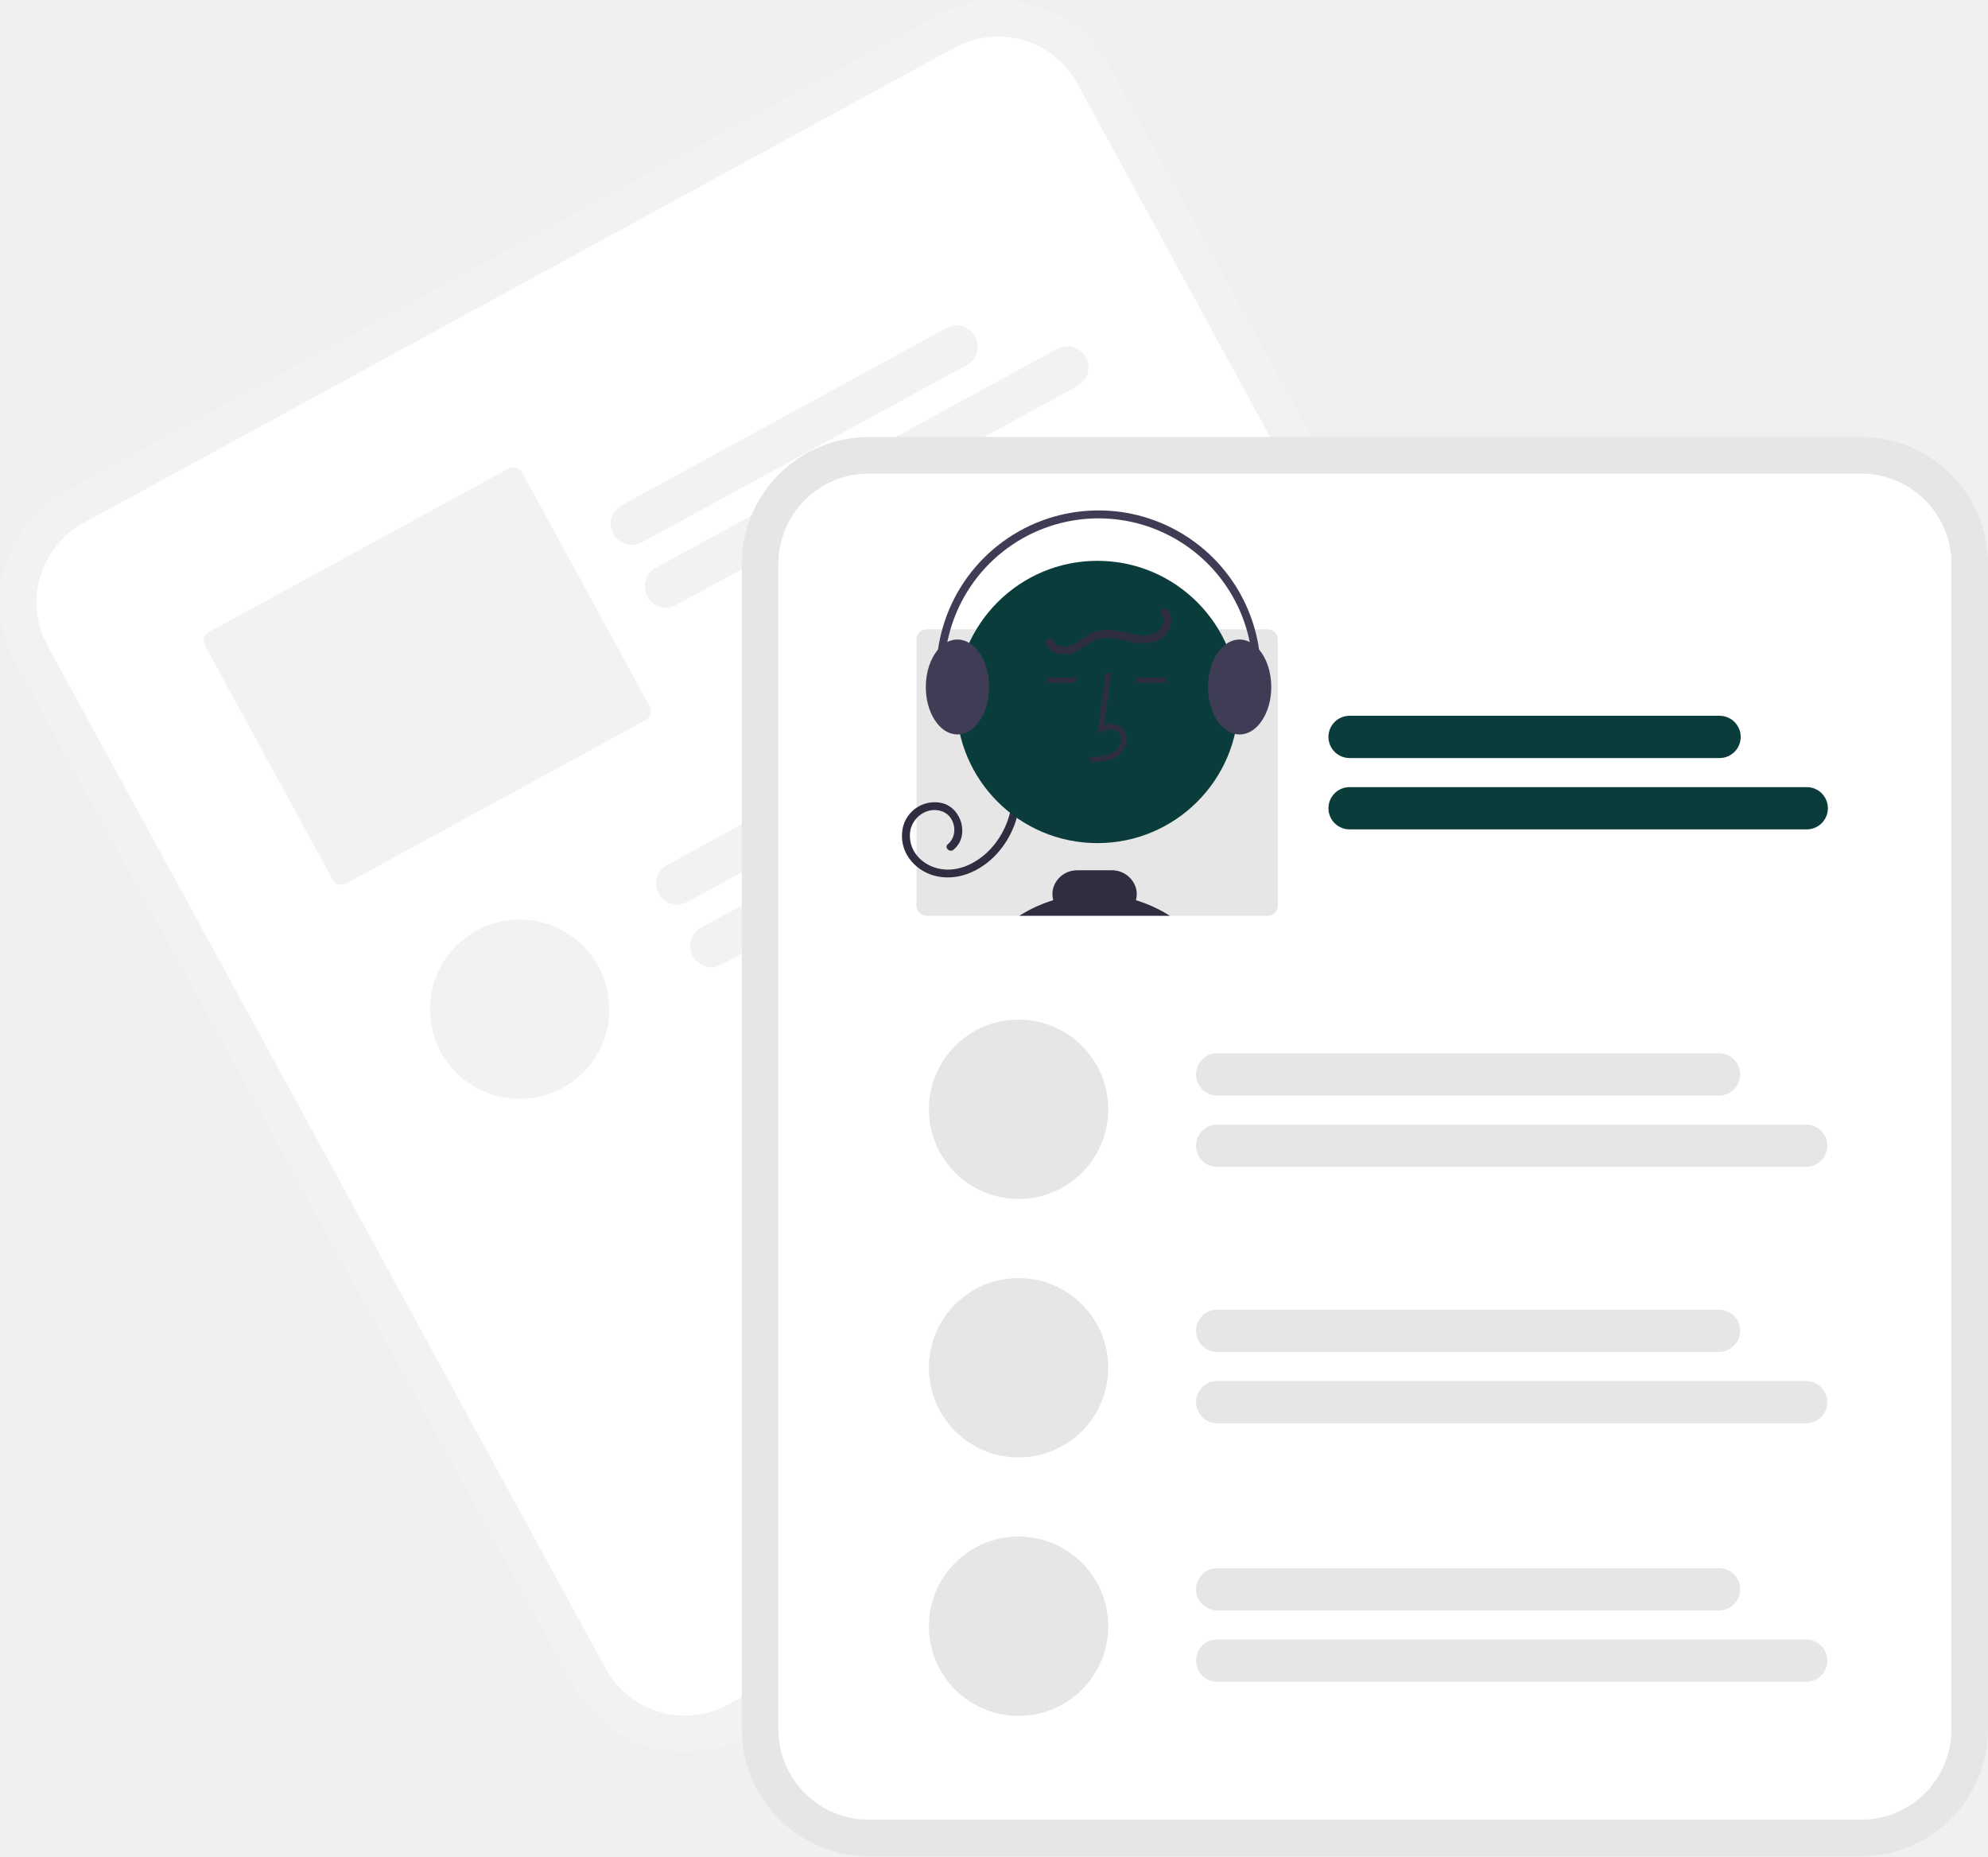
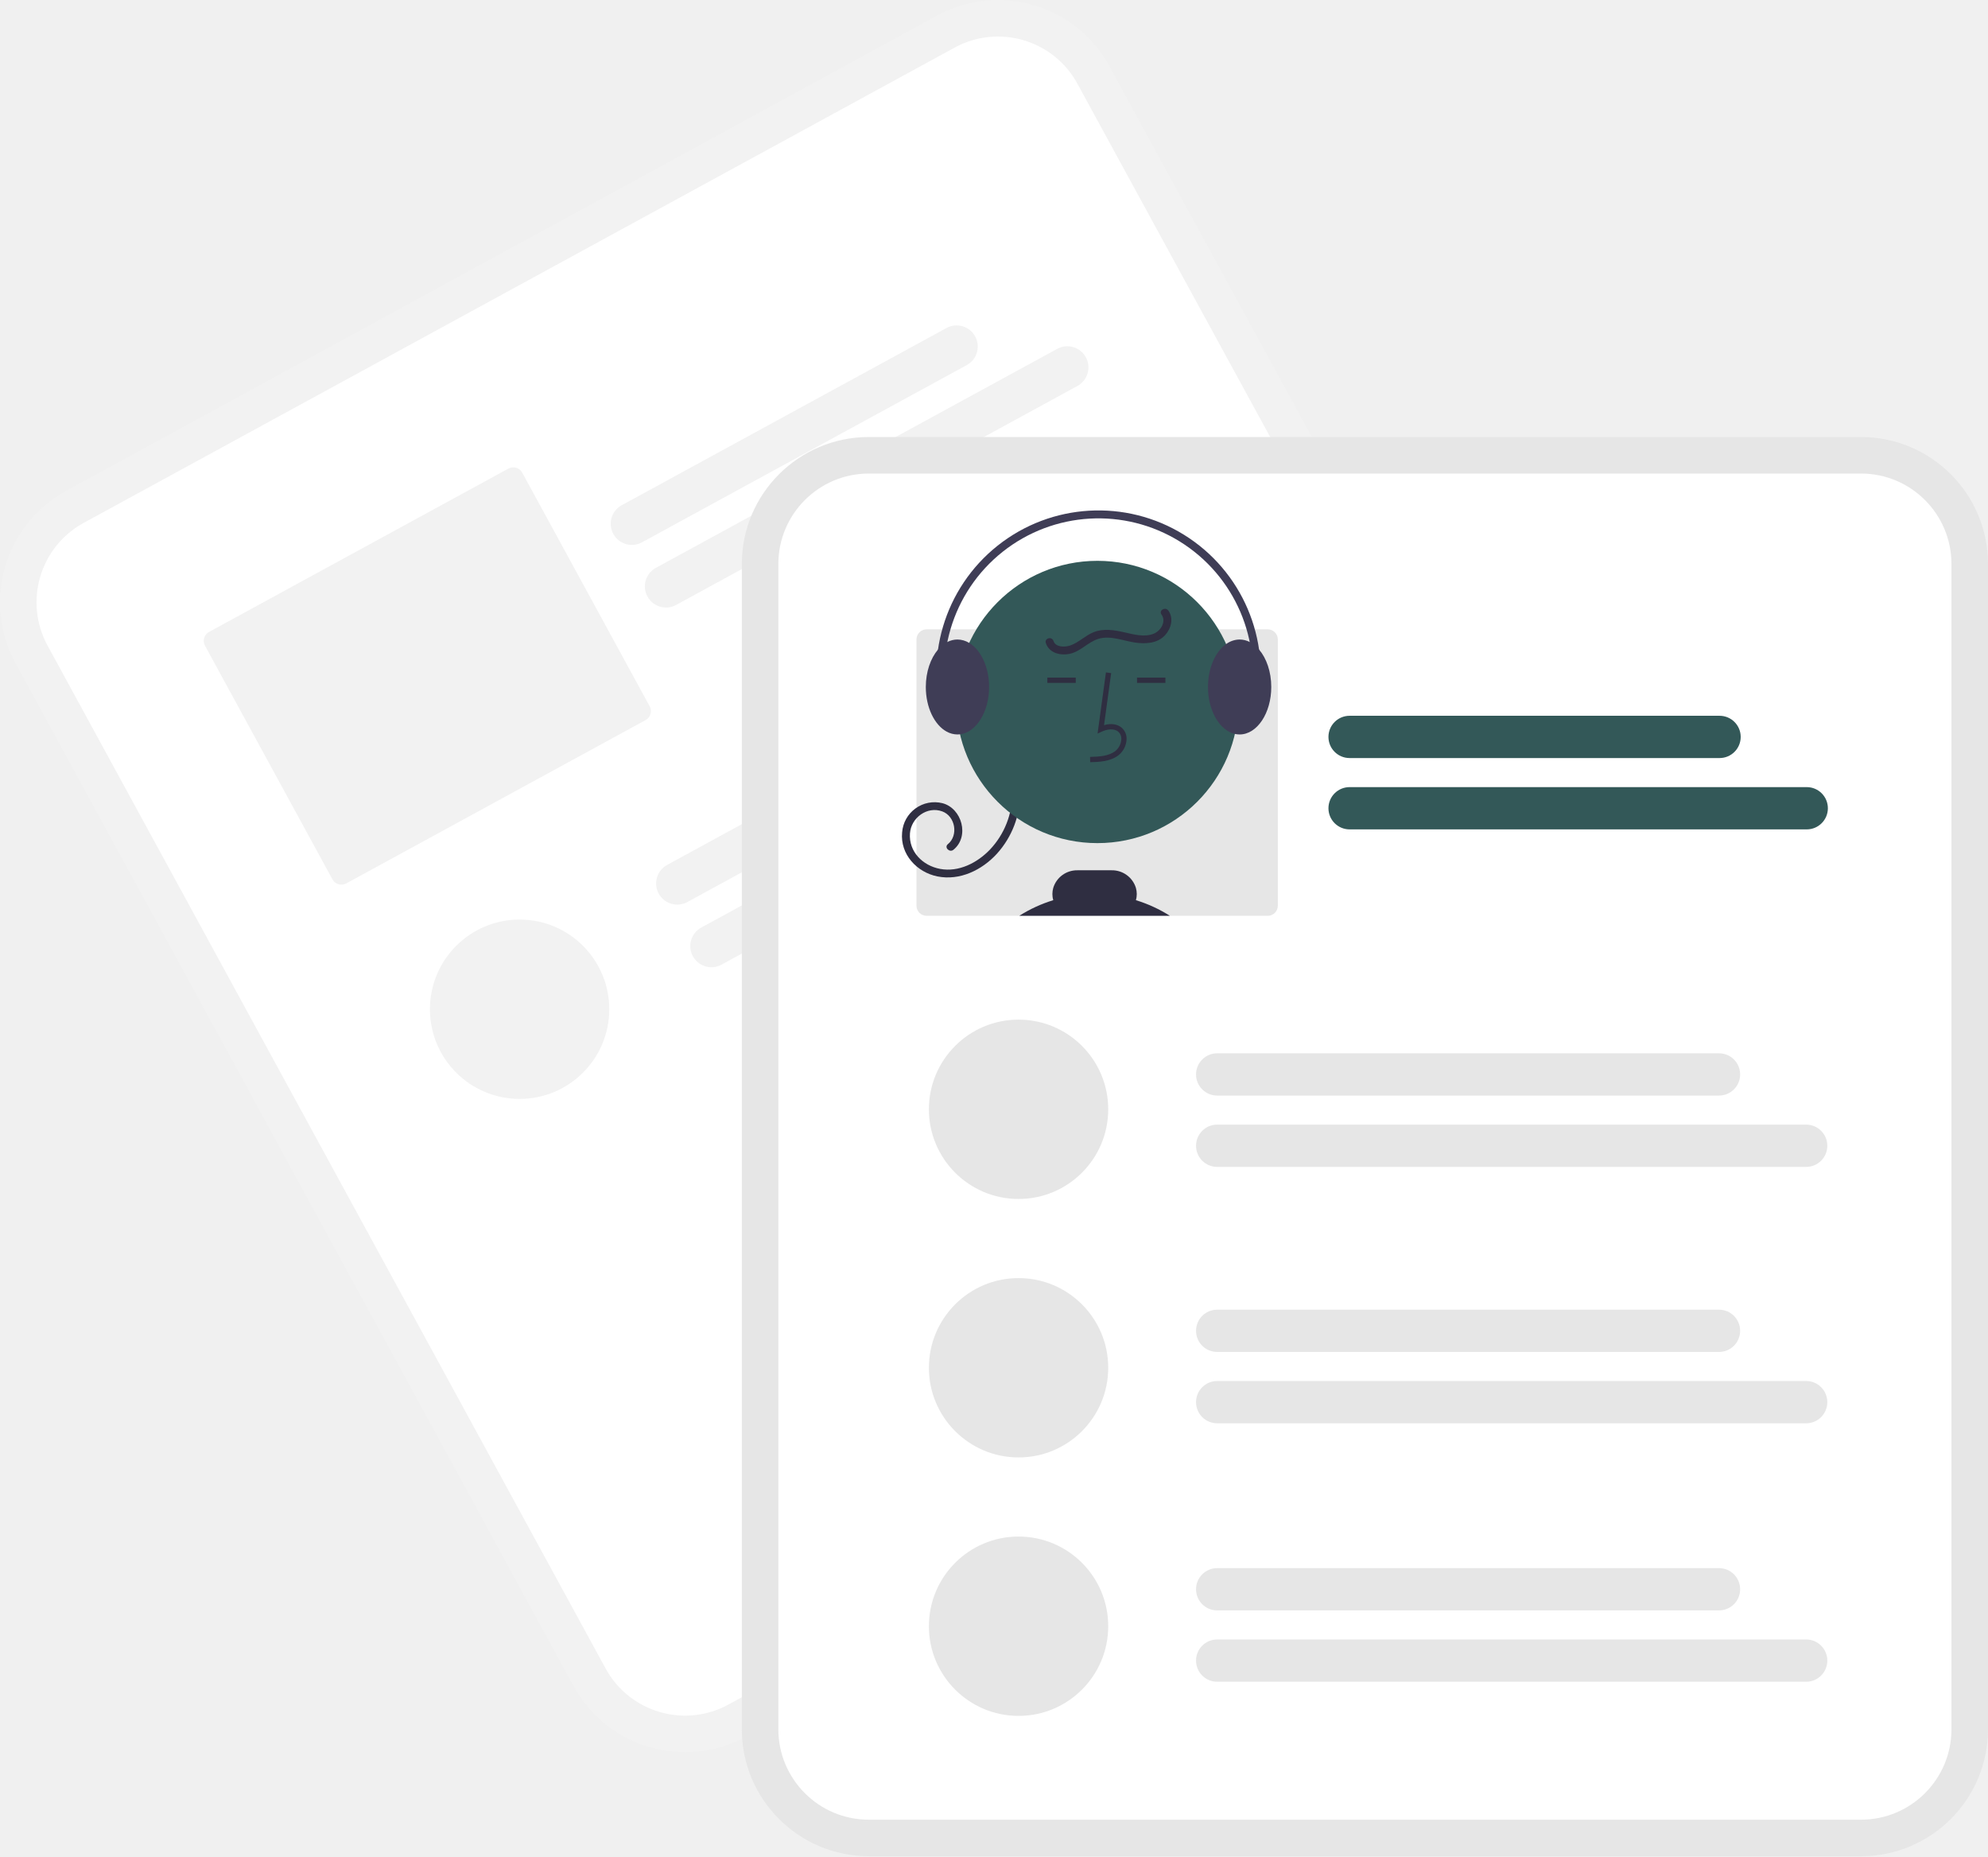
<svg xmlns="http://www.w3.org/2000/svg" id="b85b6090-e265-40b4-b5a6-f759bbd384f1" data-name="Layer 1" width="753.875" height="703.828" viewBox="0 0 753.875 703.828">
  <path d="M578.475,103.958l-23.068,12.587L271.198,271.614,248.13,284.201a48.179,48.179,0,0,0-19.195,65.296L440.578,737.391a48.179,48.179,0,0,0,65.296,19.196l.06-.033L836.159,576.375l.06-.033a48.179,48.179,0,0,0,19.196-65.296L643.771,123.153A48.179,48.179,0,0,0,578.475,103.958Z" transform="translate(-223.0627 -98.08587)" fill="#f2f2f2" />
  <path d="M585.111,116.119l-27.323,14.908L282.088,281.455,254.766,296.363a34.309,34.309,0,0,0-13.67,46.499L452.739,730.755a34.309,34.309,0,0,0,46.499,13.67l.06-.033L829.523,564.214l.06-.033a34.309,34.309,0,0,0,13.669-46.499L631.61,129.789A34.309,34.309,0,0,0,585.111,116.119Z" transform="translate(-223.0627 -98.08587)" fill="#fff" />
  <path d="M589.667,236.521,466.505,303.721a8.014,8.014,0,1,1-7.677-14.07l123.162-67.2a8.014,8.014,0,1,1,7.677,14.07Z" transform="translate(-223.0627 -98.08587)" fill="#f2f2f2" />
  <path d="M631.641,244.431,479.46,327.464a8.014,8.014,0,0,1-7.677-14.07l152.181-83.033a8.014,8.014,0,1,1,7.677,14.07Z" transform="translate(-223.0627 -98.08587)" fill="#f2f2f2" />
  <path d="M415.872,275.748l-113.548,61.954a3.841,3.841,0,0,0-1.532,5.21L349.144,431.53a3.841,3.841,0,0,0,5.21,1.532l113.548-61.954a3.841,3.841,0,0,0,1.532-5.21l-48.352-88.617A3.841,3.841,0,0,0,415.872,275.748Z" transform="translate(-223.0627 -98.08587)" fill="#f2f2f2" />
  <path d="M650.776,348.963,483.723,440.111a8.014,8.014,0,1,1-7.677-14.07l167.053-91.148a8.014,8.014,0,1,1,7.677,14.07Z" transform="translate(-223.0627 -98.08587)" fill="#f2f2f2" />
  <path d="M692.751,356.872,496.678,463.854a8.014,8.014,0,0,1-7.677-14.07L685.074,342.802a8.014,8.014,0,1,1,7.677,14.07Z" transform="translate(-223.0627 -98.08587)" fill="#f2f2f2" />
  <circle cx="197.039" cy="382.672" r="34" fill="#f2f2f2" />
  <path d="M928.812,263.788H552.494a48.179,48.179,0,0,0-48.125,48.125V753.789a48.179,48.179,0,0,0,48.125,48.125H928.812a48.179,48.179,0,0,0,48.125-48.125V311.913A48.179,48.179,0,0,0,928.812,263.788Z" transform="translate(-223.0627 -98.08587)" fill="#e6e6e6" />
  <path d="M928.813,277.642H552.494a34.309,34.309,0,0,0-34.271,34.271V753.789A34.309,34.309,0,0,0,552.494,788.06H928.813a34.309,34.309,0,0,0,34.271-34.271V311.913A34.309,34.309,0,0,0,928.813,277.642Z" transform="translate(-223.0627 -98.08587)" fill="#fff" />
-   <path d="M875.143,385.517H734.842a8.014,8.014,0,0,1,0-16.028H875.143a8.014,8.014,0,1,1,0,16.028Z" transform="translate(-223.0627 -98.08587)" fill="#0b3c3c" />
-   <path d="M908.201,412.565H734.842a8.014,8.014,0,1,1,0-16.028h173.36a8.014,8.014,0,0,1,0,16.028Z" transform="translate(-223.0627 -98.08587)" fill="#0b3c3c" />
+   <path d="M875.143,385.517H734.842a8.014,8.014,0,0,1,0-16.028H875.143a8.014,8.014,0,1,1,0,16.028Z" transform="translate(-223.0627 -98.08587)" fill="#335858" />
+   <path d="M908.201,412.565H734.842a8.014,8.014,0,1,1,0-16.028h173.36a8.014,8.014,0,0,1,0,16.028Z" transform="translate(-223.0627 -98.08587)" fill="#335858" />
  <path d="M703.792,336.711H574.442a3.841,3.841,0,0,0-3.84,3.84v100.95a3.841,3.841,0,0,0,3.84,3.84h129.35a3.841,3.841,0,0,0,3.84-3.84v-100.95A3.841,3.841,0,0,0,703.792,336.711Z" transform="translate(-223.0627 -98.08587)" fill="#e6e6e6" />
  <path d="M609.924,398.701a34.087,34.087,0,0,1-8.804,23.076c-5.656,6.207-14.076,10.324-22.573,8.62-7.824-1.568-14.182-8.407-13.389-16.68a12.356,12.356,0,0,1,15.267-11.095c7.433,1.929,10.394,12.641,4.201,17.669-1.486,1.206-3.621-.904-2.121-2.121,4.094-3.324,2.829-10.595-2.112-12.419-5.754-2.123-11.85,2.443-12.264,8.326-.491,6.974,4.852,12.226,11.404,13.463,7.088,1.338,14.115-2.29,18.918-7.297a30.955,30.955,0,0,0,8.474-21.542,1.501,1.501,0,0,1,3,0Z" transform="translate(-223.0627 -98.08587)" fill="#2f2e41" />
-   <circle cx="416.155" cy="266.167" r="53.519" fill="#0b3c3c" />
+   <circle cx="416.155" cy="266.167" r="53.519" fill="#335858" />
  <path d="M636.48,387.089l-.056-2c3.721-.104,7.001-.337,9.466-2.138a6.148,6.148,0,0,0,2.381-4.528,3.514,3.514,0,0,0-1.153-2.895c-1.636-1.382-4.269-.935-6.188-.055l-1.655.759,3.173-23.19,1.981.271-2.699,19.727c2.607-.767,5.023-.437,6.678.961a5.471,5.471,0,0,1,1.86,4.492,8.133,8.133,0,0,1-3.2,6.073C643.903,386.881,639.787,386.996,636.48,387.089Z" transform="translate(-223.0627 -98.08587)" fill="#2f2e41" />
  <rect x="431.167" y="256.929" width="10.771" height="2" fill="#2f2e41" />
  <rect x="397.167" y="256.929" width="10.771" height="2" fill="#2f2e41" />
  <path d="M609.572,445.341a53.006,53.006,0,0,1,12.89-5.93,8.568,8.568,0,0,1,.02-4.71,9.426,9.426,0,0,1,9.13-6.63h13.04a9.46,9.46,0,0,1,9.15,6.64,8.532,8.532,0,0,1,.02,4.7,53.167,53.167,0,0,1,12.89,5.93Z" transform="translate(-223.0627 -98.08587)" fill="#2f2e41" />
  <path d="M700.522,344.391a11.571,11.571,0,0,0-3.53-2.87,8.367,8.367,0,0,0-3.85-.95,8.772,8.772,0,0,0-5.11,1.72c-4.07,2.88-6.89,9.09-6.89,16.28,0,9.02,4.44,16.5,10.21,17.8a8.253,8.253,0,0,0,1.79.2c6.61,0,12-8.07,12-18C705.142,352.811,703.332,347.681,700.522,344.391Z" transform="translate(-223.0627 -98.08587)" fill="#3f3d56" />
  <path d="M590.602,341.861h-.01a8.578,8.578,0,0,0-4.45-1.29,8.367,8.367,0,0,0-3.85.95,11.571,11.571,0,0,0-3.53,2.87l-.01.01c-2.8,3.29-4.61,8.42-4.61,14.17,0,7.76,3.28,14.38,7.88,16.91a8.542,8.542,0,0,0,4.12,1.09,7.724,7.724,0,0,0,.96-.06h.01c6.16-.74,11.03-8.5,11.03-17.94C598.142,351.011,595.013,344.521,590.602,341.861Z" transform="translate(-223.0627 -98.08587)" fill="#3f3d56" />
  <path d="M582.772,373.76a1.501,1.501,0,0,0,1.422-1.98,58.499,58.499,0,1,1,112.687-6.575,1.5,1.5,0,0,0,2.936.619A61.501,61.501,0,1,0,581.351,372.739,1.501,1.501,0,0,0,582.772,373.76Z" transform="translate(-223.0627 -98.08587)" fill="#3f3d56" />
  <path d="M666.103,329.577c2.119,2.893,1.074,6.791-1.158,9.285-2.905,3.245-7.539,3.45-11.562,2.848-4.514-.676-9.303-2.791-13.873-1.366-3.895,1.215-6.674,4.748-10.721,5.635-3.589.787-7.881-.255-9.139-4.08-.605-1.838,2.291-2.626,2.893-.798.814,2.475,4.329,2.425,6.341,1.74,3.227-1.099,5.714-3.771,8.885-5.047,3.739-1.505,7.796-.825,11.603.032,3.588.808,7.718,2.006,11.293.497,2.645-1.117,4.75-4.635,2.847-7.232-1.142-1.559,1.46-3.057,2.59-1.514Z" transform="translate(-223.0627 -98.08587)" fill="#2f2e41" />
  <path d="M874.932,513.492H684.63a8.014,8.014,0,1,1,0-16.028H874.932a8.014,8.014,0,0,1,0,16.028Z" transform="translate(-223.0627 -98.08587)" fill="#e6e6e6" />
  <path d="M907.99,540.539H684.63a8.014,8.014,0,1,1,0-16.028H907.99a8.014,8.014,0,1,1,0,16.028Z" transform="translate(-223.0627 -98.08587)" fill="#e6e6e6" />
  <path d="M874.932,610.705H684.63a8.014,8.014,0,1,1,0-16.028H874.932a8.014,8.014,0,1,1,0,16.028Z" transform="translate(-223.0627 -98.08587)" fill="#e6e6e6" />
  <path d="M907.99,637.753H684.63a8.014,8.014,0,1,1,0-16.028H907.99a8.014,8.014,0,1,1,0,16.028Z" transform="translate(-223.0627 -98.08587)" fill="#e6e6e6" />
  <circle cx="386.25" cy="420.614" r="34" fill="#e6e6e6" />
  <circle cx="386.25" cy="518.614" r="34" fill="#e6e6e6" />
  <path d="M874.932,708.705H684.63a8.014,8.014,0,1,1,0-16.028H874.932a8.014,8.014,0,1,1,0,16.028Z" transform="translate(-223.0627 -98.08587)" fill="#e6e6e6" />
  <path d="M907.99,735.753H684.63a8.014,8.014,0,1,1,0-16.028H907.99a8.014,8.014,0,1,1,0,16.028Z" transform="translate(-223.0627 -98.08587)" fill="#e6e6e6" />
  <circle cx="386.25" cy="616.614" r="34" fill="#e6e6e6" />
</svg>
